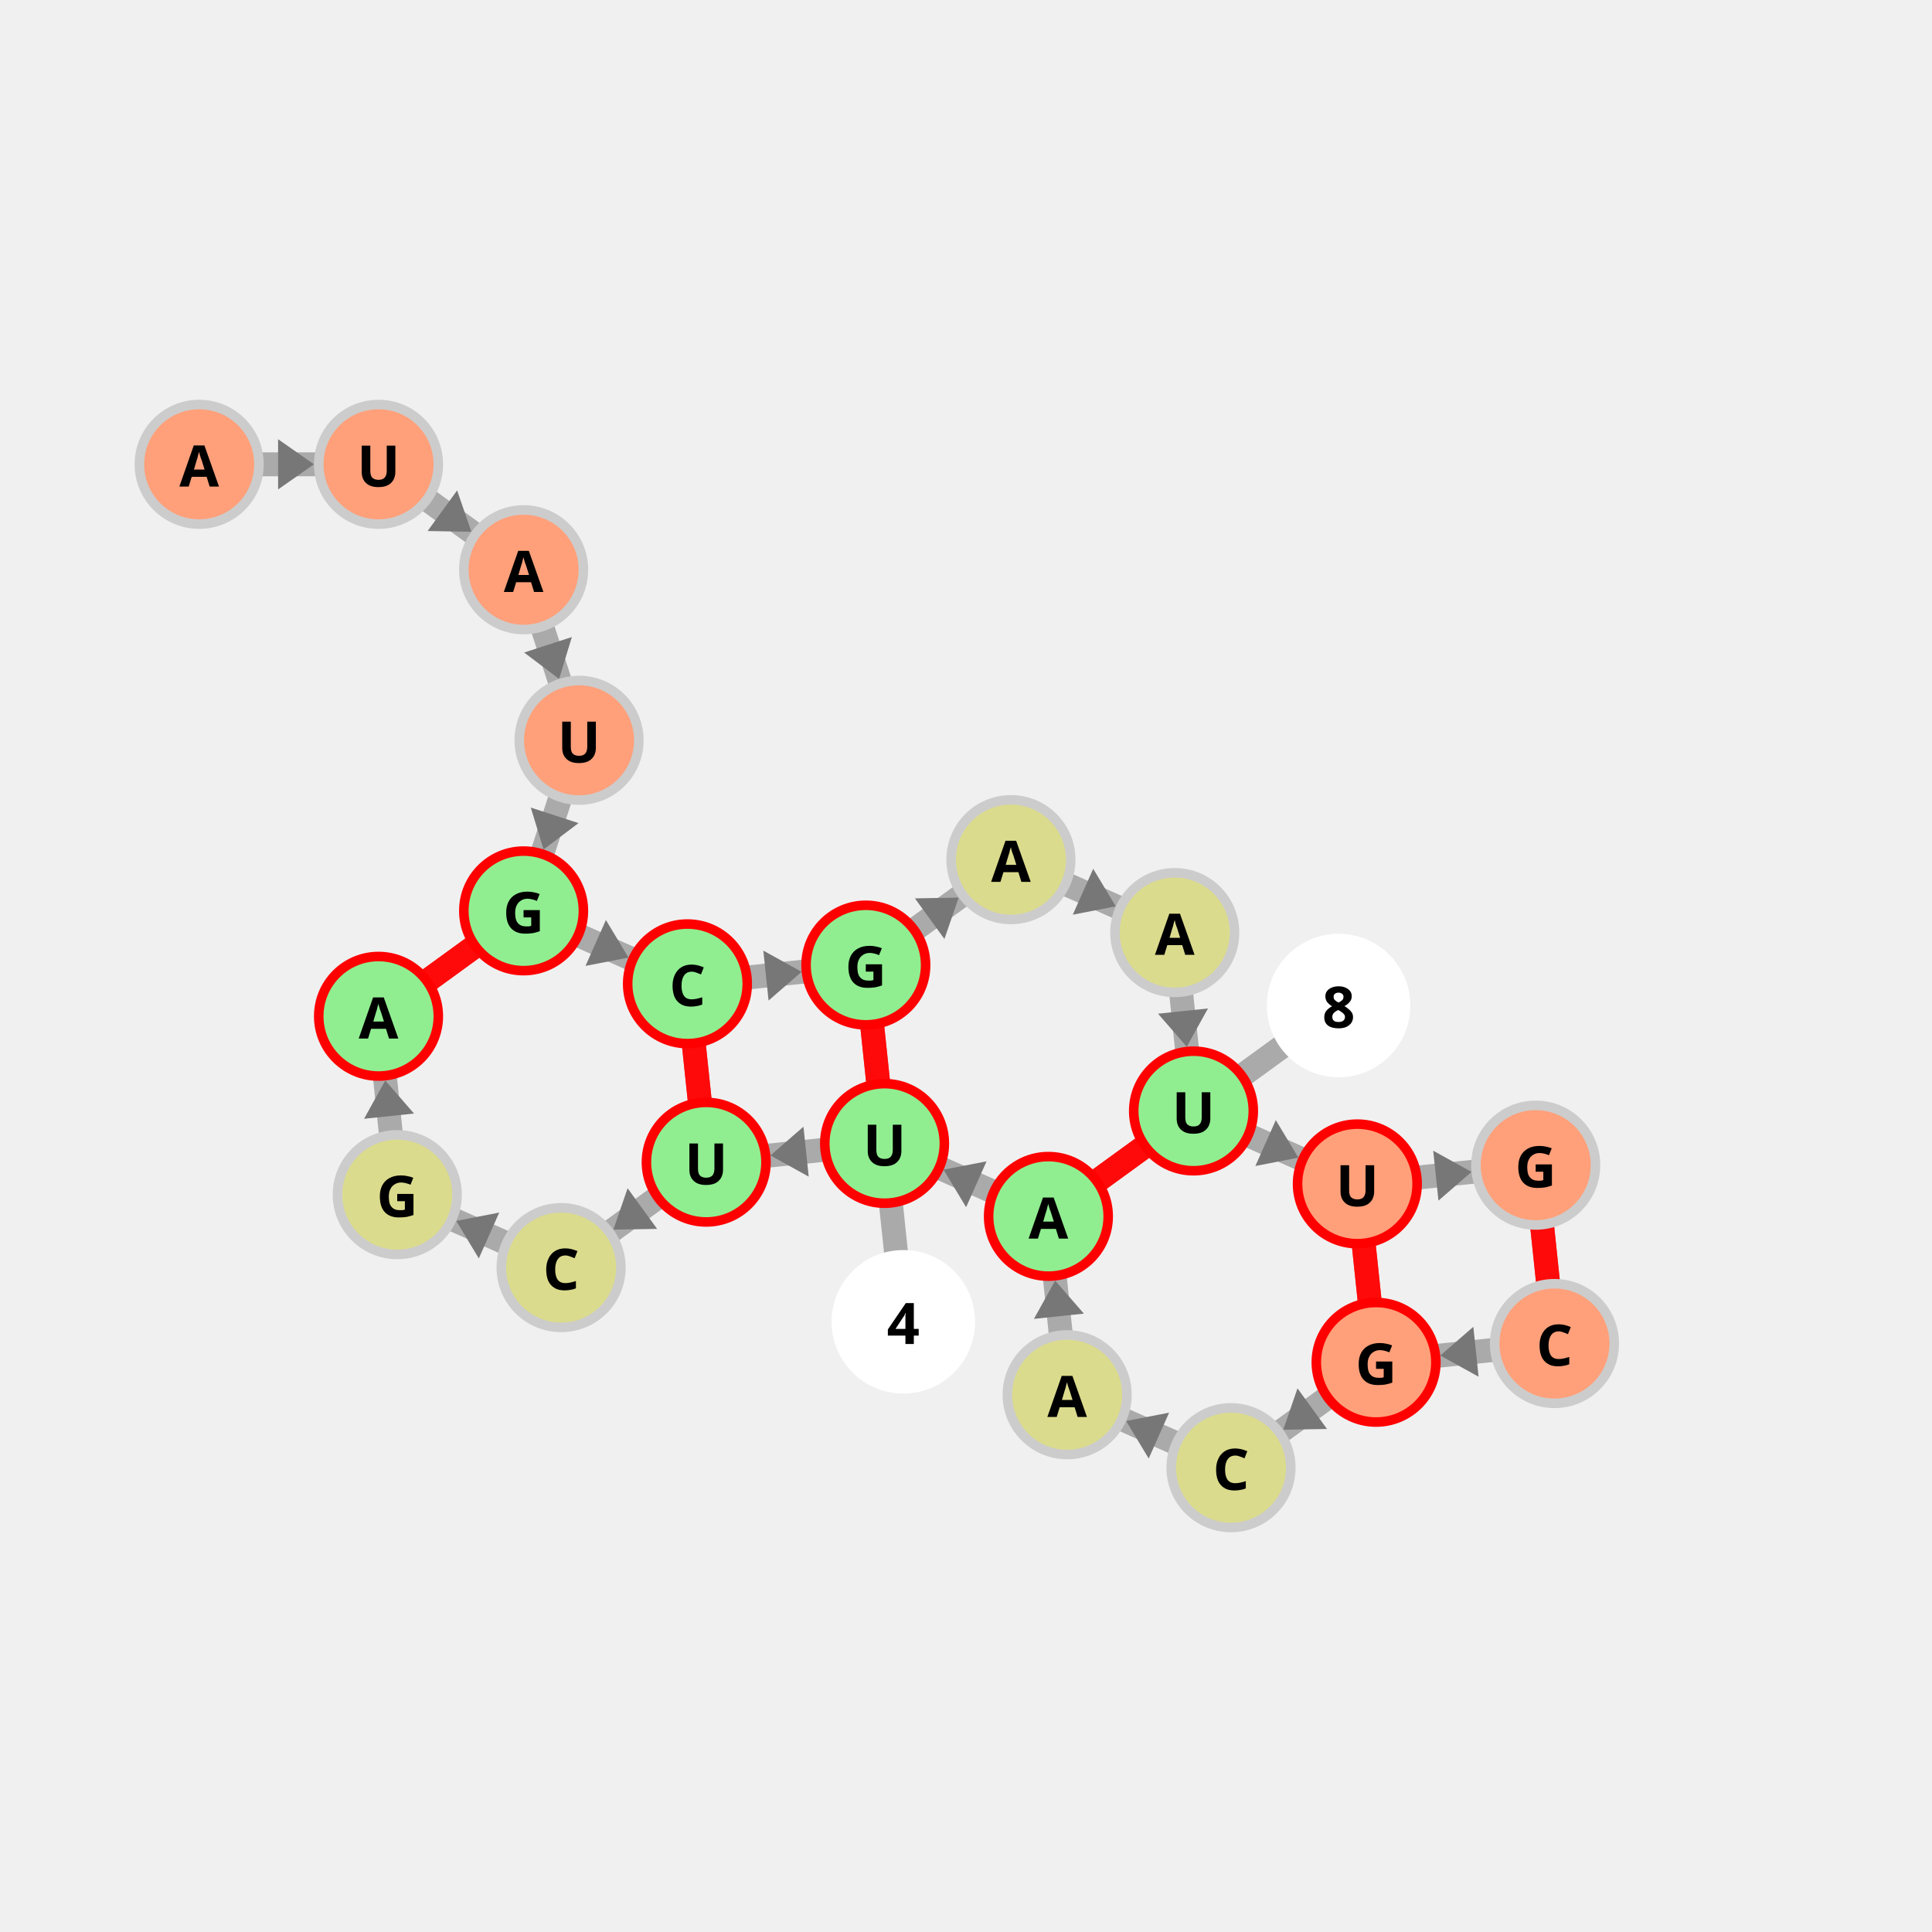
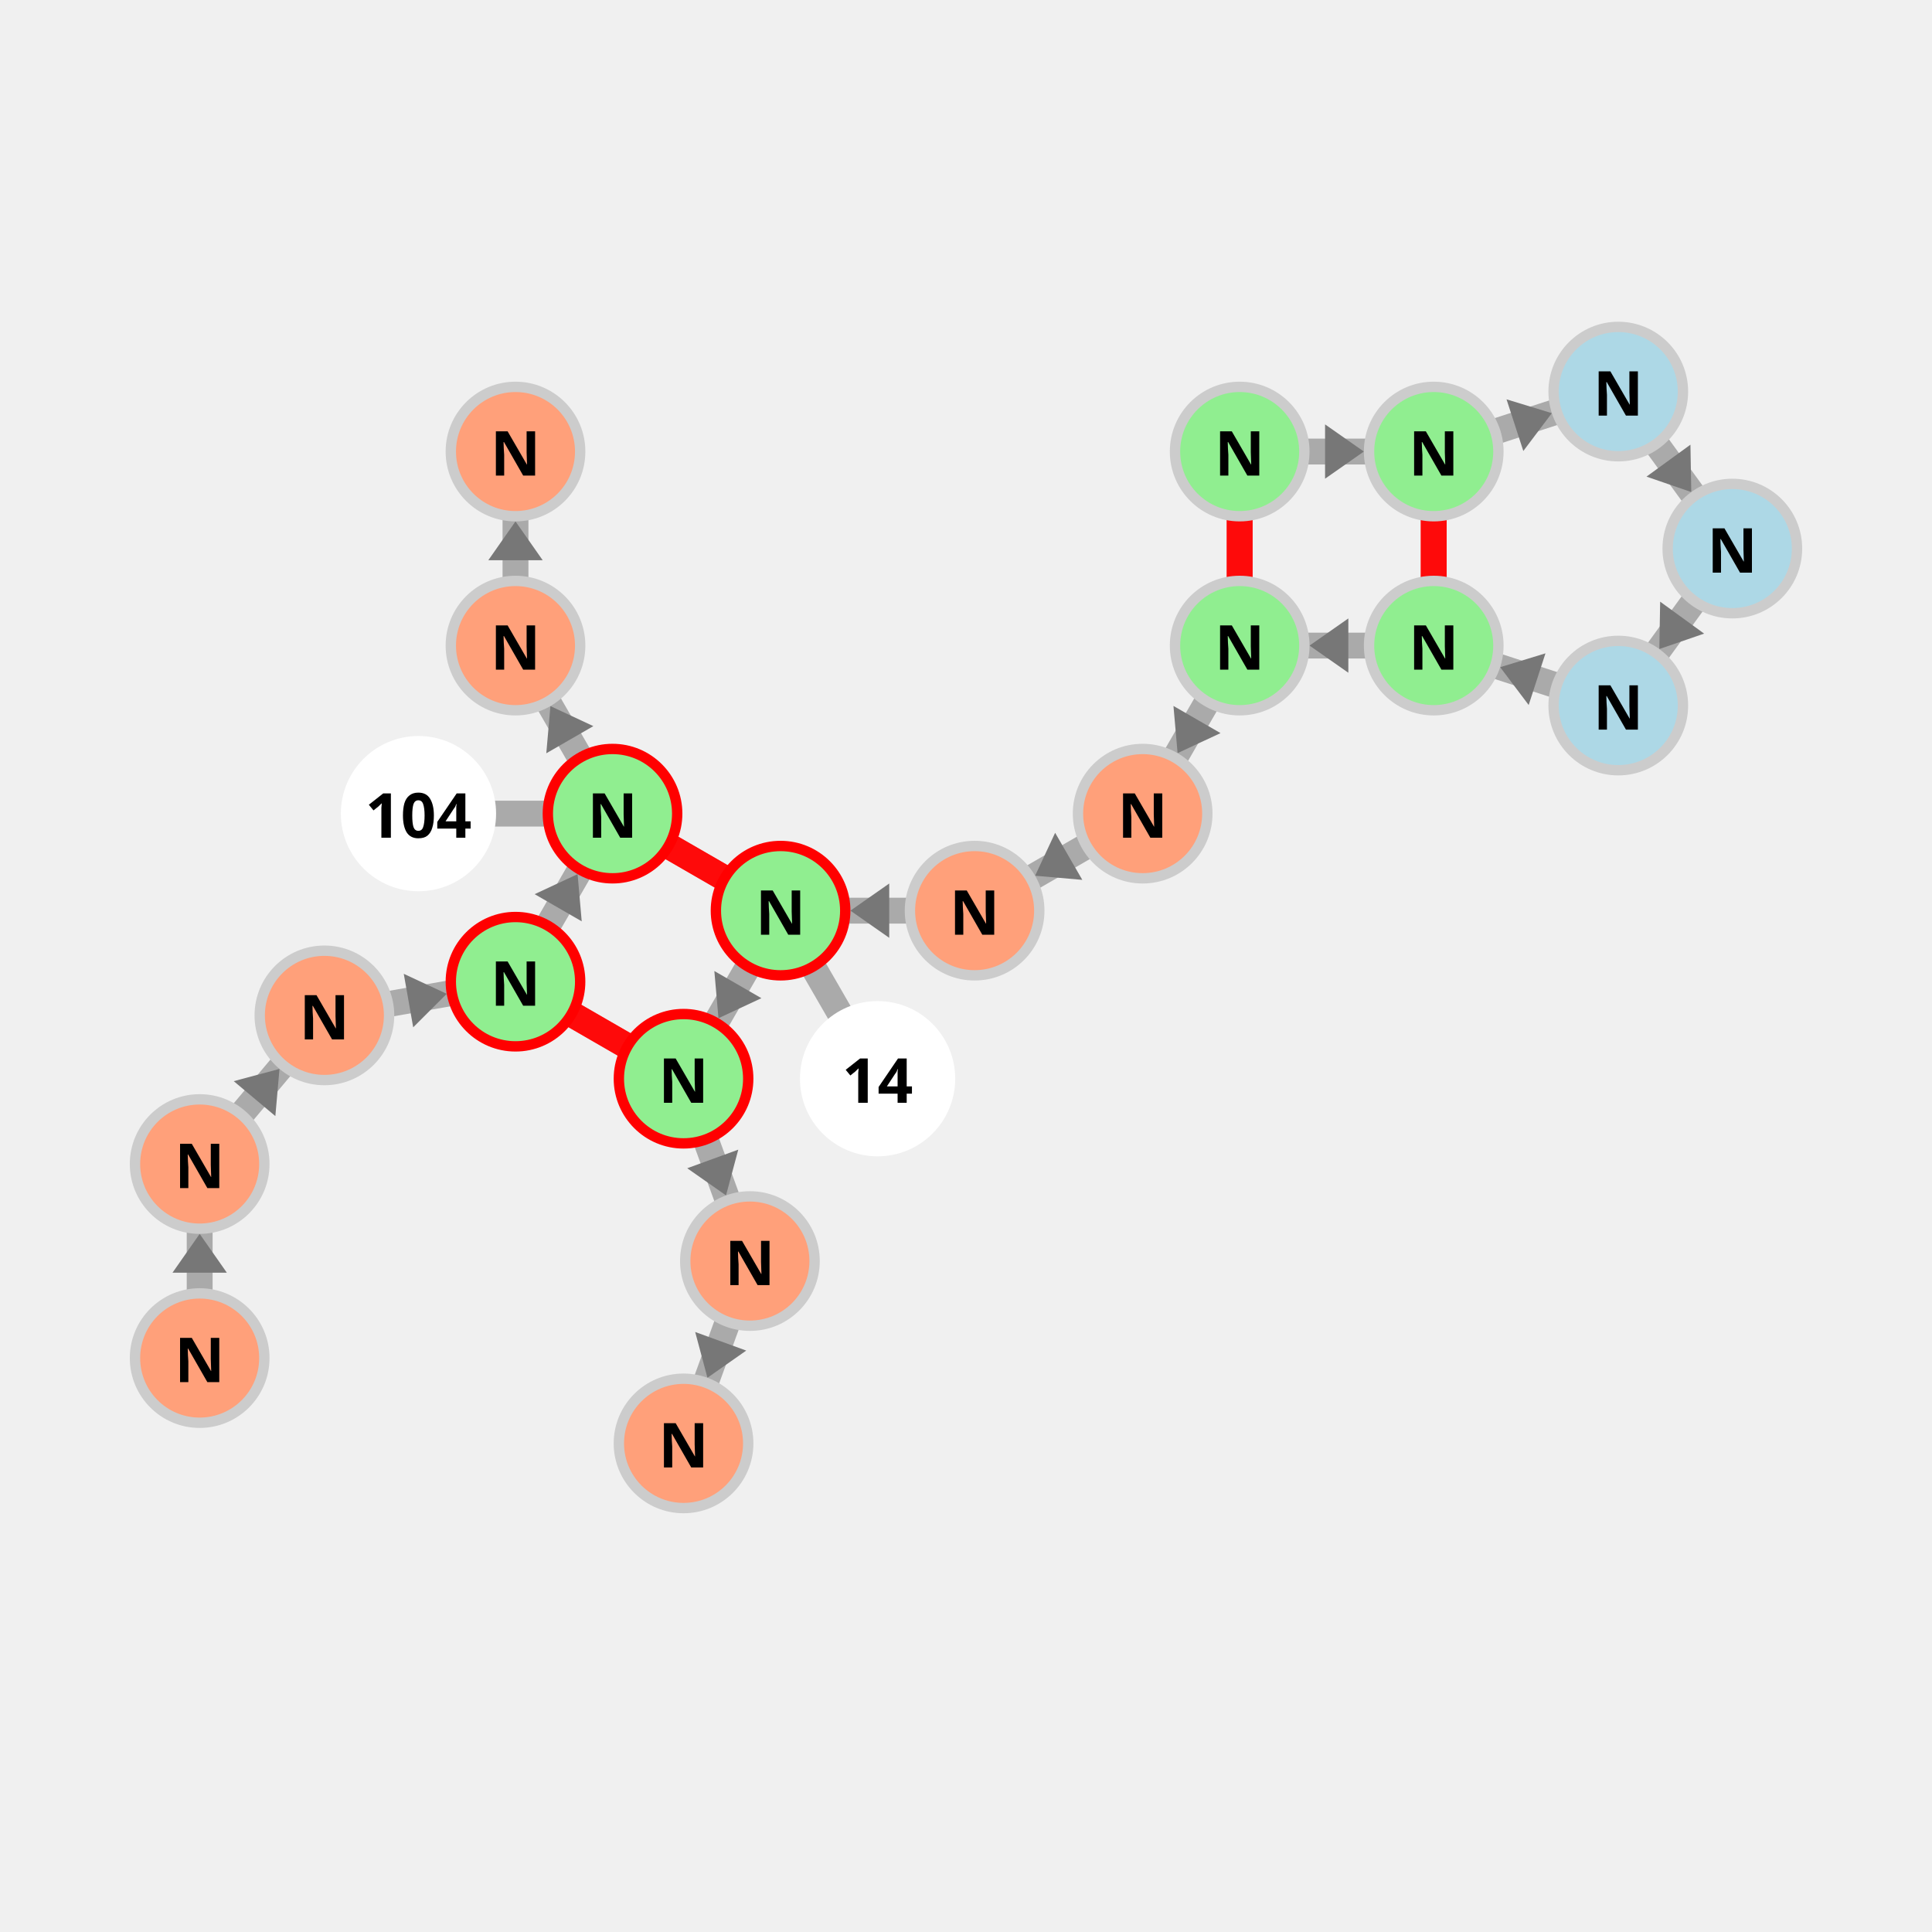
<svg xmlns="http://www.w3.org/2000/svg" viewBox="0 0 300 300">
  <style type="text/css">
 circle.fornac-node, polygon.fornac-node {
  stroke: #ccc;
  stroke-width: 0.8;
  opacity: 1;
  fill: white;
}

path.fornac-directionArrow {
  fill: #777;
  stroke: none;
  stroke-width: 0.8px;
}

g.fornac-plot {
    /* outline: 1px solid red; */
}

circle.fornac-node[base_type="a"] {
  fill: #dbdb8d;
}

circle.fornac-node[base_type="c"] {
  fill: #98df8a;
}

circle.fornac-node[base_type="g"] {
  fill: #ff9896;
}

circle.fornac-node[base_type="u"], circle.fornac-node[base_type="t"] {
  fill: #aec7e8;
}

.fornac-node &gt; text {
     pointer-events: none;
 }

circle.fornac-node[node_type="label"] {
    stroke: transparent;
    stroke-width: 0;
    fill: white;
    display: inline;
}

circle.fornac-node[node_type="protein"] {
    fill: gray;
    fill-opacity: 0.5;
    stroke-width: 4;
}

.fornac-selectedNode &gt; circle.fornac-node {
    stroke: red;
}

text.fornac-nodeLabel {
    font-weight: bold;
    font-family: Tahoma, Geneva, sans-serif;
    font-size: 0.4em;
    color: rgb(100,100,100);
    text-anchor: middle;
    alignment-baseline: middle;
    dominant-baseline: central;
    pointer-events: none;
    -webkit-touch-callout: none;
    -webkit-user-select: none;
    -khtml-user-select: none;
    -moz-user-select: none;
    -ms-user-select: none;
    user-select: none;
}

line.fornac-link {
  stroke: #999;
  stroke-opacity: 0.8;
  stroke-width: 2;
}

line.fornac-link[link_type="pseudoknot"] {
    stroke: red;
}

line.fornac-link[link_type="basepair"] {
  stroke: red;
}

line.fornac-link[link_type="intermolecule"] {
  stroke: blue;
}

line.fornac-link[link_type="chain_chain"] {
  stroke-dasharray: 3,3;
}

line.fornac-link[link_type="fake"] {
  stroke: green;
}

text.fornac-plotLabel {
    font-family: Tahoma, Geneva, sans-serif;
    font-weight: bolder;
    font-size: 1.2em;
    fill: rgba(200, 200, 200, 0.5);
    text-anchor: middle;
    alignment-baseline: central;
}

.fornac-transparent {
    fill: transparent;
    stroke-width: 0;
    stroke-opacity: 0;
    opacity: 0;
    visibility: hidden;
    pointer-events: none;
}

.fornac-dragLine {
  stroke: #999;
  stroke-width: 2;
  pointer-events: none;
}

.fornac-mouseEventHelper &gt; .extent {
  fill-opacity: .1;
  stroke: #fff;
  shape-rendering: crispEdges;
}

.d3-context-menu {
	position: absolute;
	display: none;
	background-color: #f2f2f2;
	border-radius: 4px;

	font-family: Arial, sans-serif;
	font-size: 14px;
	min-width: 150px;
	border: 1px solid #d4d4d4;

	z-index:1200;
}

.d3-context-menu ul {
	list-style-type: none;
	margin: 4px 0px;
	padding: 0px;
	cursor: default;
}

.d3-context-menu ul li {
	padding: 4px 16px;

	-webkit-touch-callout: none; /* iOS Safari */
	-webkit-user-select: none;   /* Chrome/Safari/Opera */
	-khtml-user-select: none;    /* Konqueror */
	-moz-user-select: none;      /* Firefox */
	-ms-user-select: none;       /* Internet Explorer/Edge */
	user-select: none;
}

.d3-context-menu ul li:hover {
	background-color: #4677f8;
	color: #fefefe;
}

.d3-context-menu-selected {
	background-color: #4677f8;
	color: #fefefe;
}

/*
	Header
*/

.d3-context-menu ul li.is-header
.d3-context-menu ul li.is-header:hover {
	background-color: #f2f2f2;
	color: #444;
	font-weight: bold;
	font-style: italic;
}

/*
	Disabled
*/

.d3-context-menu ul li.is-disabled
.d3-context-menu ul li.is-disabled:hover {
	background-color: #f2f2f2;
	color: #888;
	cursor: not-allowed;
}

/*
	Divider
*/

.d3-context-menu ul li.is-divider {
	padding: 0px 0px;
}

.d3-context-menu ul li.is-divider:hover {
	background-color: #f2f2f2;
}

.d3-context-menu ul hr {
	border: 0;
    height: 0;
    border-top: 1px solid rgba(0, 0, 0, 0.1);
    border-bottom: 1px solid rgba(255, 255, 255, 0.3);
}

/*# sourceMappingURL=fornac.css.map*/ 
</style>
-   <g class="fornac-plot" transform="translate(-154.7305,-113.5606)scale(1.856588,1.856588)">
+   <g class="fornac-plot" transform="translate(-8.377776,-130.7592)scale(2.008749,2.008749)">
    <g class="fornac-links">
+       <line class="link fornac-link" x1="100" y1="100" x2="100" y2="115" link_type="basepair" pointer-events="all" />
+       <line class="link fornac-link" x1="115" y1="100" x2="115" y2="115" link_type="basepair" pointer-events="all" />
      <line class="link fornac-link" x1="100" y1="100" x2="115" y2="100" link_type="backbone" pointer-events="all" />
-       <line class="link fornac-link" x1="115" y1="100" x2="127.135" y2="108.817" link_type="backbone" pointer-events="all" />
-       <line class="link fornac-link" x1="127.135" y1="108.817" x2="131.771" y2="123.083" link_type="backbone" pointer-events="all" />
-       <line class="link fornac-link" x1="127.135" y1="137.348" x2="115" y2="146.165" link_type="basepair" pointer-events="all" />
-       <line class="link fornac-link" x1="131.771" y1="123.083" x2="127.135" y2="137.348" link_type="backbone" pointer-events="all" />
-       <line class="link fornac-link" x1="140.838" y1="143.45" x2="142.406" y2="158.367" link_type="basepair" pointer-events="all" />
-       <line class="link fornac-link" x1="127.135" y1="137.348" x2="140.838" y2="143.45" link_type="backbone" pointer-events="all" />
-       <line class="link fornac-link" x1="155.756" y1="141.882" x2="157.324" y2="156.799" link_type="basepair" pointer-events="all" />
-       <line class="link fornac-link" x1="140.838" y1="143.45" x2="155.756" y2="141.882" link_type="backbone" pointer-events="all" />
-       <line class="link fornac-link" x1="155.756" y1="141.882" x2="167.892" y2="133.065" link_type="backbone" pointer-events="all" />
-       <line class="link fornac-link" x1="167.892" y1="133.065" x2="181.595" y2="139.166" link_type="backbone" pointer-events="all" />
-       <line class="link fornac-link" x1="183.163" y1="154.084" x2="171.027" y2="162.9" link_type="basepair" pointer-events="all" />
-       <line class="link fornac-link" x1="181.595" y1="139.166" x2="183.163" y2="154.084" link_type="backbone" pointer-events="all" />
-       <line class="link fornac-link" x1="196.866" y1="160.185" x2="198.434" y2="175.103" link_type="basepair" pointer-events="all" />
-       <line class="link fornac-link" x1="183.163" y1="154.084" x2="196.866" y2="160.185" link_type="backbone" pointer-events="all" />
-       <line class="link fornac-link" x1="211.784" y1="158.617" x2="213.352" y2="173.535" link_type="basepair" pointer-events="all" />
-       <line class="link fornac-link" x1="196.866" y1="160.185" x2="211.784" y2="158.617" link_type="backbone" pointer-events="all" />
-       <line class="link fornac-link" x1="213.352" y1="173.535" x2="211.784" y2="158.617" link_type="basepair" pointer-events="all" />
-       <line class="link fornac-link" x1="198.434" y1="175.103" x2="196.866" y2="160.185" link_type="basepair" pointer-events="all" />
-       <line class="link fornac-link" x1="213.352" y1="173.535" x2="198.434" y2="175.103" link_type="backbone" pointer-events="all" />
-       <line class="link fornac-link" x1="198.434" y1="175.103" x2="186.298" y2="183.919" link_type="backbone" pointer-events="all" />
-       <line class="link fornac-link" x1="186.298" y1="183.919" x2="172.595" y2="177.818" link_type="backbone" pointer-events="all" />
-       <line class="link fornac-link" x1="171.027" y1="162.9" x2="183.163" y2="154.084" link_type="basepair" pointer-events="all" />
-       <line class="link fornac-link" x1="172.595" y1="177.818" x2="171.027" y2="162.9" link_type="backbone" pointer-events="all" />
-       <line class="link fornac-link" x1="157.324" y1="156.799" x2="155.756" y2="141.882" link_type="basepair" pointer-events="all" />
-       <line class="link fornac-link" x1="171.027" y1="162.9" x2="157.324" y2="156.799" link_type="backbone" pointer-events="all" />
-       <line class="link fornac-link" x1="142.406" y1="158.367" x2="140.838" y2="143.45" link_type="basepair" pointer-events="all" />
-       <line class="link fornac-link" x1="157.324" y1="156.799" x2="142.406" y2="158.367" link_type="backbone" pointer-events="all" />
-       <line class="link fornac-link" x1="142.406" y1="158.367" x2="130.271" y2="167.184" link_type="backbone" pointer-events="all" />
-       <line class="link fornac-link" x1="130.271" y1="167.184" x2="116.568" y2="161.083" link_type="backbone" pointer-events="all" />
-       <line class="link fornac-link" x1="115" y1="146.165" x2="127.135" y2="137.348" link_type="basepair" pointer-events="all" />
-       <line class="link fornac-link" x1="116.568" y1="161.083" x2="115" y2="146.165" link_type="backbone" pointer-events="all" />
-       <line class="link fornac-link" x1="183.163" y1="154.084" x2="195.298" y2="145.267" link_type="label_link" pointer-events="all" />
-       <line class="link fornac-link" x1="157.324" y1="156.799" x2="158.892" y2="171.717" link_type="label_link" pointer-events="all" />
+       <line class="link fornac-link" x1="115" y1="100" x2="129.266" y2="95.365" link_type="backbone" pointer-events="all" />
+       <line class="link fornac-link" x1="129.266" y1="95.365" x2="138.083" y2="107.5" link_type="backbone" pointer-events="all" />
+       <line class="link fornac-link" x1="138.083" y1="107.5" x2="129.266" y2="119.635" link_type="backbone" pointer-events="all" />
+       <line class="link fornac-link" x1="115" y1="115" x2="115" y2="100" link_type="basepair" pointer-events="all" />
+       <line class="link fornac-link" x1="129.266" y1="119.635" x2="115" y2="115" link_type="backbone" pointer-events="all" />
+       <line class="link fornac-link" x1="100" y1="115" x2="100" y2="100" link_type="basepair" pointer-events="all" />
+       <line class="link fornac-link" x1="115" y1="115" x2="100" y2="115" link_type="backbone" pointer-events="all" />
+       <line class="link fornac-link" x1="100" y1="115" x2="92.5" y2="127.99" link_type="backbone" pointer-events="all" />
+       <line class="link fornac-link" x1="92.5" y1="127.99" x2="79.51" y2="135.49" link_type="backbone" pointer-events="all" />
+       <line class="link fornac-link" x1="64.51" y1="135.49" x2="51.519" y2="127.99" link_type="basepair" pointer-events="all" />
+       <line class="link fornac-link" x1="79.51" y1="135.49" x2="64.51" y2="135.49" link_type="backbone" pointer-events="all" />
+       <line class="link fornac-link" x1="57.01" y1="148.481" x2="44.019" y2="140.981" link_type="basepair" pointer-events="all" />
+       <line class="link fornac-link" x1="64.51" y1="135.49" x2="57.01" y2="148.481" link_type="backbone" pointer-events="all" />
+       <line class="link fornac-link" x1="57.01" y1="148.481" x2="62.14" y2="162.576" link_type="backbone" pointer-events="all" />
+       <line class="link fornac-link" x1="62.14" y1="162.576" x2="57.01" y2="176.672" link_type="backbone" pointer-events="all" />
+       <line class="link fornac-link" x1="19.605" y1="170.076" x2="19.605" y2="155.076" link_type="backbone" pointer-events="all" />
+       <line class="link fornac-link" x1="19.605" y1="155.076" x2="29.247" y2="143.585" link_type="backbone" pointer-events="all" />
+       <line class="link fornac-link" x1="44.019" y1="140.981" x2="57.01" y2="148.481" link_type="basepair" pointer-events="all" />
+       <line class="link fornac-link" x1="29.247" y1="143.585" x2="44.019" y2="140.981" link_type="backbone" pointer-events="all" />
+       <line class="link fornac-link" x1="51.519" y1="127.99" x2="64.51" y2="135.49" link_type="basepair" pointer-events="all" />
+       <line class="link fornac-link" x1="44.019" y1="140.981" x2="51.519" y2="127.99" link_type="backbone" pointer-events="all" />
+       <line class="link fornac-link" x1="51.519" y1="127.99" x2="44.019" y2="115" link_type="backbone" pointer-events="all" />
+       <line class="link fornac-link" x1="44.019" y1="115" x2="44.019" y2="100" link_type="backbone" pointer-events="all" />
+       <line class="link fornac-link" x1="64.51" y1="135.49" x2="72.01" y2="148.481" link_type="label_link" pointer-events="all" />
+       <line class="link fornac-link" x1="51.519" y1="127.99" x2="36.519" y2="127.99" link_type="label_link" pointer-events="all" />
    </g>
    <g class="fornac-nodes">
-       <g class="gnode" struct_name="empty" transform="translate(100,100)" num="n1" rnum="n24">
+       <g class="gnode" struct_name="empty" transform="translate(100,100)" num="n1" rnum="n22">
        <path class="fornac-directionArrow" node_num="1" />
-         <circle class="fornac-node" node_type="nucleotide" node_num="1" r="5" style="fill: lightsalmon;" />
-         <text class="fornac-nodeLabel" label_type="nucleotide">A</text>
-       </g>
-       <g class="gnode" struct_name="empty" transform="translate(115,100)" num="n2" rnum="n23">
+         <circle class="fornac-node" node_type="nucleotide" node_num="1" r="5" style="fill: lightgreen;" />
+         <text class="fornac-nodeLabel" label_type="nucleotide">N</text>
+       </g>
+       <g class="gnode" struct_name="empty" transform="translate(115,100)" num="n2" rnum="n21">
        <path class="fornac-directionArrow" node_num="2" d="M-8.4,-2.1L-5.4,0L-8.4,2.1" />
-         <circle class="fornac-node" node_type="nucleotide" node_num="2" r="5" style="fill: lightsalmon;" />
-         <text class="fornac-nodeLabel" label_type="nucleotide">U</text>
-       </g>
-       <g class="gnode" struct_name="empty" transform="translate(127.1353,108.8168)" num="n3" rnum="n22">
-         <path class="fornac-directionArrow" node_num="3" d="M-5.561,-6.636L-4.369,-3.174L-8.03,-3.238" />
-         <circle class="fornac-node" node_type="nucleotide" node_num="3" r="5" style="fill: lightsalmon;" />
-         <text class="fornac-nodeLabel" label_type="nucleotide">A</text>
-       </g>
-       <g class="gnode" struct_name="empty" transform="translate(131.7705,123.0826)" num="n4" rnum="n21">
-         <path class="fornac-directionArrow" node_num="4" d="M-0.599,-8.638L-1.669,-5.136L-4.593,-7.34" />
-         <circle class="fornac-node" node_type="nucleotide" node_num="4" r="5" style="fill: lightsalmon;" />
-         <text class="fornac-nodeLabel" label_type="nucleotide">U</text>
-       </g>
-       <g class="gnode" struct_name="empty" transform="translate(127.1353,137.3485)" num="n5" rnum="n20">
-         <path class="fornac-directionArrow" node_num="5" d="M4.593,-7.34L1.669,-5.136L0.599,-8.638" />
-         <circle class="fornac-node" node_type="nucleotide" node_num="5" r="5" style="fill: lightgreen;stroke: red;" />
-         <text class="fornac-nodeLabel" label_type="nucleotide">G</text>
-       </g>
-       <g class="gnode" struct_name="empty" transform="translate(140.8384,143.4495)" num="n6" rnum="n19">
-         <path class="fornac-directionArrow" node_num="6" d="M-6.82,-5.335L-4.933,-2.196L-8.528,-1.498" />
-         <circle class="fornac-node" node_type="nucleotide" node_num="6" r="5" style="fill: lightgreen;stroke: red;" />
-         <text class="fornac-nodeLabel" label_type="nucleotide">C</text>
-       </g>
-       <g class="gnode" struct_name="empty" transform="translate(155.7563,141.8816)" num="n7" rnum="n18">
-         <path class="fornac-directionArrow" node_num="7" d="M-8.573,-1.21L-5.37,0.564L-8.134,2.967" />
-         <circle class="fornac-node" node_type="nucleotide" node_num="7" r="5" style="fill: lightgreen;stroke: red;" />
-         <text class="fornac-nodeLabel" label_type="nucleotide">G</text>
-       </g>
-       <g class="gnode" struct_name="empty" transform="translate(167.8915,133.0648)" num="n8" rnum="n17">
-         <path class="fornac-directionArrow" node_num="8" d="M-8.03,3.238L-4.369,3.174L-5.561,6.636" />
-         <circle class="fornac-node" node_type="nucleotide" node_num="8" r="5" style="fill: rgb(219, 219, 141);" />
-         <text class="fornac-nodeLabel" label_type="nucleotide">A</text>
-       </g>
-       <g class="gnode" struct_name="empty" transform="translate(181.5947,139.1659)" num="n9" rnum="n16">
-         <path class="fornac-directionArrow" node_num="9" d="M-6.82,-5.335L-4.933,-2.196L-8.528,-1.498" />
-         <circle class="fornac-node" node_type="nucleotide" node_num="9" r="5" style="fill: rgb(219, 219, 141);" />
-         <text class="fornac-nodeLabel" label_type="nucleotide">A</text>
-       </g>
-       <g class="gnode" struct_name="empty" transform="translate(183.1626,154.0837)" num="n10" rnum="n15">
-         <path class="fornac-directionArrow" node_num="10" d="M1.21,-8.573L-0.564,-5.37L-2.967,-8.134" />
+         <circle class="fornac-node" node_type="nucleotide" node_num="2" r="5" style="fill: lightgreen;" />
+         <text class="fornac-nodeLabel" label_type="nucleotide">N</text>
+       </g>
+       <g class="gnode" struct_name="empty" transform="translate(129.2658,95.36475)" num="n3" rnum="n20">
+         <path class="fornac-directionArrow" node_num="3" d="M-8.638,0.599L-5.136,1.669L-7.34,4.593" />
+         <circle class="fornac-node" node_type="nucleotide" node_num="3" r="5" style="fill: lightblue;" />
+         <text class="fornac-nodeLabel" label_type="nucleotide">N</text>
+       </g>
+       <g class="gnode" struct_name="empty" transform="translate(138.0826,107.5)" num="n4" rnum="n19">
+         <path class="fornac-directionArrow" node_num="4" d="M-3.238,-8.03L-3.174,-4.369L-6.636,-5.561" />
+         <circle class="fornac-node" node_type="nucleotide" node_num="4" r="5" style="fill: lightblue;" />
+         <text class="fornac-nodeLabel" label_type="nucleotide">N</text>
+       </g>
+       <g class="gnode" struct_name="empty" transform="translate(129.2658,119.6353)" num="n5" rnum="n18">
+         <path class="fornac-directionArrow" node_num="5" d="M6.636,-5.561L3.174,-4.369L3.238,-8.03" />
+         <circle class="fornac-node" node_type="nucleotide" node_num="5" r="5" style="fill: lightblue;" />
+         <text class="fornac-nodeLabel" label_type="nucleotide">N</text>
+       </g>
+       <g class="gnode" struct_name="empty" transform="translate(115,115)" num="n6" rnum="n17">
+         <path class="fornac-directionArrow" node_num="6" d="M7.34,4.593L5.136,1.669L8.638,0.599" />
+         <circle class="fornac-node" node_type="nucleotide" node_num="6" r="5" style="fill: lightgreen;" />
+         <text class="fornac-nodeLabel" label_type="nucleotide">N</text>
+       </g>
+       <g class="gnode" struct_name="empty" transform="translate(100,115)" num="n7" rnum="n16">
+         <path class="fornac-directionArrow" node_num="7" d="M8.4,2.1L5.4,0L8.4,-2.1" />
+         <circle class="fornac-node" node_type="nucleotide" node_num="7" r="5" style="fill: lightgreen;" />
+         <text class="fornac-nodeLabel" label_type="nucleotide">N</text>
+       </g>
+       <g class="gnode" struct_name="empty" transform="translate(92.5,127.9904)" num="n8" rnum="n15">
+         <path class="fornac-directionArrow" node_num="8" d="M6.019,-6.225L2.7,-4.677L2.381,-8.325" />
+         <circle class="fornac-node" node_type="nucleotide" node_num="8" r="5" style="fill: lightsalmon;" />
+         <text class="fornac-nodeLabel" label_type="nucleotide">N</text>
+       </g>
+       <g class="gnode" struct_name="empty" transform="translate(79.50962,135.4904)" num="n9" rnum="n14">
+         <path class="fornac-directionArrow" node_num="9" d="M8.325,-2.381L4.677,-2.7L6.225,-6.019" />
+         <circle class="fornac-node" node_type="nucleotide" node_num="9" r="5" style="fill: lightsalmon;" />
+         <text class="fornac-nodeLabel" label_type="nucleotide">N</text>
+       </g>
+       <g class="gnode" struct_name="empty" transform="translate(64.50962,135.4904)" num="n10" rnum="n13">
+         <path class="fornac-directionArrow" node_num="10" d="M8.4,2.1L5.4,-1.0231815394945444e-14L8.4,-2.1" />
        <circle class="fornac-node" node_type="nucleotide" node_num="10" r="5" style="fill: lightgreen;stroke: red;" />
-         <text class="fornac-nodeLabel" label_type="nucleotide">U</text>
-       </g>
-       <g class="gnode" struct_name="empty" transform="translate(196.8658,160.1847)" num="n11" rnum="n14">
-         <path class="fornac-directionArrow" node_num="11" d="M-6.82,-5.335L-4.933,-2.196L-8.528,-1.498" />
-         <circle class="fornac-node" node_type="nucleotide" node_num="11" r="5" style="fill: lightsalmon;stroke: red;" />
-         <text class="fornac-nodeLabel" label_type="nucleotide">U</text>
-       </g>
-       <g class="gnode" struct_name="empty" transform="translate(211.7836,158.6168)" num="n12" rnum="n13">
-         <path class="fornac-directionArrow" node_num="12" d="M-8.573,-1.21L-5.37,0.564L-8.134,2.967" />
+         <text class="fornac-nodeLabel" label_type="nucleotide">N</text>
+       </g>
+       <g class="gnode" struct_name="empty" transform="translate(57.00962,148.4808)" num="n11" rnum="n12">
+         <path class="fornac-directionArrow" node_num="11" d="M6.019,-6.225L2.7,-4.677L2.381,-8.325" />
+         <circle class="fornac-node" node_type="nucleotide" node_num="11" r="5" style="fill: lightgreen;stroke: red;" />
+         <text class="fornac-nodeLabel" label_type="nucleotide">N</text>
+       </g>
+       <g class="gnode" struct_name="empty" transform="translate(62.13992,162.5762)" num="n12" rnum="n11">
+         <path class="fornac-directionArrow" node_num="12" d="M-0.9,-8.612L-1.847,-5.074L-4.846,-7.175" />
        <circle class="fornac-node" node_type="nucleotide" node_num="12" r="5" style="fill: lightsalmon;" />
-         <text class="fornac-nodeLabel" label_type="nucleotide">G</text>
-       </g>
-       <g class="gnode" struct_name="empty" transform="translate(226.7015,157.0489)" num="n13" rnum="n12">
-         <text class="fornac-nodeLabel" label_type="middle" />
-       </g>
-       <g class="gnode" struct_name="empty" transform="translate(228.2694,171.9667)" num="n14" rnum="n11">
-         <text class="fornac-nodeLabel" label_type="middle" />
-       </g>
-       <g class="gnode" struct_name="empty" transform="translate(213.3516,173.5346)" num="n15" rnum="n10">
-         <path class="fornac-directionArrow" node_num="15" />
-         <circle class="fornac-node" node_type="nucleotide" node_num="15" r="5" style="fill: lightsalmon;" />
-         <text class="fornac-nodeLabel" label_type="nucleotide">C</text>
-       </g>
-       <g class="gnode" struct_name="empty" transform="translate(198.4337,175.1026)" num="n16" rnum="n9">
-         <path class="fornac-directionArrow" node_num="16" d="M8.573,1.21L5.37,-0.564L8.134,-2.967" />
-         <circle class="fornac-node" node_type="nucleotide" node_num="16" r="5" style="fill: lightsalmon;stroke: red;" />
-         <text class="fornac-nodeLabel" label_type="nucleotide">G</text>
-       </g>
-       <g class="gnode" struct_name="empty" transform="translate(186.2985,183.9194)" num="n17" rnum="n8">
-         <path class="fornac-directionArrow" node_num="17" d="M8.03,-3.238L4.369,-3.174L5.561,-6.636" />
-         <circle class="fornac-node" node_type="nucleotide" node_num="17" r="5" style="fill: rgb(219, 219, 141);" />
-         <text class="fornac-nodeLabel" label_type="nucleotide">C</text>
-       </g>
-       <g class="gnode" struct_name="empty" transform="translate(172.5953,177.8183)" num="n18" rnum="n7">
-         <path class="fornac-directionArrow" node_num="18" d="M6.82,5.335L4.933,2.196L8.528,1.498" />
-         <circle class="fornac-node" node_type="nucleotide" node_num="18" r="5" style="fill: rgb(219, 219, 141);" />
-         <text class="fornac-nodeLabel" label_type="nucleotide">A</text>
-       </g>
-       <g class="gnode" struct_name="empty" transform="translate(171.0274,162.9005)" num="n19" rnum="n6">
-         <path class="fornac-directionArrow" node_num="19" d="M-1.21,8.573L0.564,5.37L2.967,8.134" />
+         <text class="fornac-nodeLabel" label_type="nucleotide">N</text>
+       </g>
+       <g class="gnode" struct_name="empty" transform="translate(57.00962,176.6715)" num="n13" rnum="n10">
+         <path class="fornac-directionArrow" node_num="13" d="M4.846,-7.175L1.847,-5.074L0.9,-8.612" />
+         <circle class="fornac-node" node_type="nucleotide" node_num="13" r="5" style="fill: lightsalmon;" />
+         <text class="fornac-nodeLabel" label_type="nucleotide">N</text>
+       </g>
+       <g class="gnode" struct_name="empty" transform="translate(44.01924,184.1715)" num="n14" rnum="n9">
+         <text class="fornac-nodeLabel" label_type="middle" />
+       </g>
+       <g class="gnode" struct_name="empty" transform="translate(29.24712,181.5668)" num="n15" rnum="n8">
+         <text class="fornac-nodeLabel" label_type="middle" />
+       </g>
+       <g class="gnode" struct_name="empty" transform="translate(19.60531,170.0762)" num="n16" rnum="n7">
+         <path class="fornac-directionArrow" node_num="16" />
+         <circle class="fornac-node" node_type="nucleotide" node_num="16" r="5" style="fill: lightsalmon;" />
+         <text class="fornac-nodeLabel" label_type="nucleotide">N</text>
+       </g>
+       <g class="gnode" struct_name="empty" transform="translate(19.60531,155.0762)" num="n17" rnum="n6">
+         <path class="fornac-directionArrow" node_num="17" d="M-2.1,8.4L6.394884621840902e-15,5.4L2.1,8.4" />
+         <circle class="fornac-node" node_type="nucleotide" node_num="17" r="5" style="fill: lightsalmon;" />
+         <text class="fornac-nodeLabel" label_type="nucleotide">N</text>
+       </g>
+       <g class="gnode" struct_name="empty" transform="translate(29.24712,143.5855)" num="n18" rnum="n5">
+         <path class="fornac-directionArrow" node_num="18" d="M-7.008,5.085L-3.471,4.137L-3.791,7.785" />
+         <circle class="fornac-node" node_type="nucleotide" node_num="18" r="5" style="fill: lightsalmon;" />
+         <text class="fornac-nodeLabel" label_type="nucleotide">N</text>
+       </g>
+       <g class="gnode" struct_name="empty" transform="translate(44.01924,140.9808)" num="n19" rnum="n4">
+         <path class="fornac-directionArrow" node_num="19" d="M-8.637,-0.609L-5.318,0.938L-7.908,3.527" />
        <circle class="fornac-node" node_type="nucleotide" node_num="19" r="5" style="fill: lightgreen;stroke: red;" />
-         <text class="fornac-nodeLabel" label_type="nucleotide">A</text>
-       </g>
-       <g class="gnode" struct_name="empty" transform="translate(157.3242,156.7994)" num="n20" rnum="n5">
-         <path class="fornac-directionArrow" node_num="20" d="M6.82,5.335L4.933,2.196L8.528,1.498" />
+         <text class="fornac-nodeLabel" label_type="nucleotide">N</text>
+       </g>
+       <g class="gnode" struct_name="empty" transform="translate(51.51924,127.9904)" num="n20" rnum="n3">
+         <path class="fornac-directionArrow" node_num="20" d="M-6.019,6.225L-2.7,4.677L-2.381,8.325" />
        <circle class="fornac-node" node_type="nucleotide" node_num="20" r="5" style="fill: lightgreen;stroke: red;" />
-         <text class="fornac-nodeLabel" label_type="nucleotide">U</text>
-       </g>
-       <g class="gnode" struct_name="empty" transform="translate(142.4064,158.3674)" num="n21" rnum="n4">
-         <path class="fornac-directionArrow" node_num="21" d="M8.573,1.21L5.37,-0.564L8.134,-2.967" />
-         <circle class="fornac-node" node_type="nucleotide" node_num="21" r="5" style="fill: lightgreen;stroke: red;" />
-         <text class="fornac-nodeLabel" label_type="nucleotide">U</text>
-       </g>
-       <g class="gnode" struct_name="empty" transform="translate(130.2711,167.1841)" num="n22" rnum="n3">
-         <path class="fornac-directionArrow" node_num="22" d="M8.03,-3.238L4.369,-3.174L5.561,-6.636" />
-         <circle class="fornac-node" node_type="nucleotide" node_num="22" r="5" style="fill: rgb(219, 219, 141);" />
-         <text class="fornac-nodeLabel" label_type="nucleotide">C</text>
-       </g>
-       <g class="gnode" struct_name="empty" transform="translate(116.5679,161.0831)" num="n23" rnum="n2">
-         <path class="fornac-directionArrow" node_num="23" d="M6.82,5.335L4.933,2.196L8.528,1.498" />
-         <circle class="fornac-node" node_type="nucleotide" node_num="23" r="5" style="fill: rgb(219, 219, 141);" />
-         <text class="fornac-nodeLabel" label_type="nucleotide">G</text>
-       </g>
-       <g class="gnode" struct_name="empty" transform="translate(115,146.1653)" num="n24" rnum="n1">
-         <path class="fornac-directionArrow" node_num="24" d="M-1.21,8.573L0.564,5.37L2.967,8.134" />
-         <circle class="fornac-node" node_type="nucleotide" node_num="24" r="5" style="fill: lightgreen;stroke: red;" />
-         <text class="fornac-nodeLabel" label_type="nucleotide">A</text>
-       </g>
-       <g class="gnode" struct_name="empty" transform="translate(195.2979,145.2669)" num="n-1" rnum="n26">
+         <text class="fornac-nodeLabel" label_type="nucleotide">N</text>
+       </g>
+       <g class="gnode" struct_name="empty" transform="translate(44.01924,115)" num="n21" rnum="n2">
+         <path class="fornac-directionArrow" node_num="21" d="M2.381,8.325L2.7,4.677L6.019,6.225" />
+         <circle class="fornac-node" node_type="nucleotide" node_num="21" r="5" style="fill: lightsalmon;" />
+         <text class="fornac-nodeLabel" label_type="nucleotide">N</text>
+       </g>
+       <g class="gnode" struct_name="empty" transform="translate(44.01924,100)" num="n22" rnum="n1">
+         <path class="fornac-directionArrow" node_num="22" d="M-2.1,8.4L1.0231815394945444e-14,5.4L2.1,8.4" />
+         <circle class="fornac-node" node_type="nucleotide" node_num="22" r="5" style="fill: lightsalmon;" />
+         <text class="fornac-nodeLabel" label_type="nucleotide">N</text>
+       </g>
+       <g class="gnode" struct_name="empty" transform="translate(72.00962,148.4808)" num="n-1" rnum="n24">
        <circle class="fornac-node" r="6" node_type="label" node_num="-1" />
-         <text class="fornac-nodeLabel" label_type="label">8</text>
-       </g>
-       <g class="gnode" struct_name="empty" transform="translate(158.8921,171.7173)" num="n-1" rnum="n26">
+         <text class="fornac-nodeLabel" label_type="label">14</text>
+       </g>
+       <g class="gnode" struct_name="empty" transform="translate(36.51924,127.9904)" num="n-1" rnum="n24">
        <circle class="fornac-node" r="6" node_type="label" node_num="-1" />
-         <text class="fornac-nodeLabel" label_type="label">4</text>
-       </g>
-       <g class="gnode" transform="translate(149.0813,150.1245)" num="n-1" rnum="n26">
-         <text class="fornac-nodeLabel" label_type="middle" />
-       </g>
-       <g class="gnode" transform="translate(205.1087,166.8597)" num="n-1" rnum="n26">
-         <text class="fornac-nodeLabel" label_type="middle" />
-       </g>
-       <g class="gnode" transform="translate(115,146.1653)" num="n-3" rnum="n28">
-         <text class="fornac-nodeLabel" label_type="middle" />
-       </g>
-       <g class="gnode" transform="translate(100,100)" num="n-2" rnum="n27">
-         <text class="fornac-nodeLabel" label_type="middle" />
-       </g>
-       <g class="gnode" transform="translate(119.3402,119.2355)" num="n-1" rnum="n26">
-         <text class="fornac-nodeLabel" label_type="middle" />
-       </g>
-       <g class="gnode" transform="translate(220.0265,165.2918)" num="n-1" rnum="n26">
-         <text class="fornac-nodeLabel" label_type="middle" />
-       </g>
-       <g class="gnode" transform="translate(128.7032,152.2663)" num="n-1" rnum="n26">
-         <text class="fornac-nodeLabel" label_type="middle" />
-       </g>
-       <g class="gnode" transform="translate(169.4594,147.9826)" num="n-1" rnum="n26">
-         <text class="fornac-nodeLabel" label_type="middle" />
-       </g>
-       <g class="gnode" transform="translate(184.7306,169.0015)" num="n-1" rnum="n26">
+         <text class="fornac-nodeLabel" label_type="label">104</text>
+       </g>
+       <g class="gnode" transform="translate(107.5,107.5)" num="n-1" rnum="n24">
+         <text class="fornac-nodeLabel" label_type="middle" />
+       </g>
+       <g class="gnode" transform="translate(54.26443,138.2356)" num="n-1" rnum="n24">
+         <text class="fornac-nodeLabel" label_type="middle" />
+       </g>
+       <g class="gnode" transform="translate(44.01924,100)" num="n-3" rnum="n26">
+         <text class="fornac-nodeLabel" label_type="middle" />
+       </g>
+       <g class="gnode" transform="translate(100,100)" num="n-2" rnum="n25">
+         <text class="fornac-nodeLabel" label_type="middle" />
+       </g>
+       <g class="gnode" transform="translate(72.00962,119.6202)" num="n-1" rnum="n24">
+         <text class="fornac-nodeLabel" label_type="middle" />
+       </g>
+       <g class="gnode" transform="translate(40.21139,162.5762)" num="n-1" rnum="n24">
+         <text class="fornac-nodeLabel" label_type="middle" />
+       </g>
+       <g class="gnode" transform="translate(125.3229,107.5)" num="n-1" rnum="n24">
        <text class="fornac-nodeLabel" label_type="middle" />
      </g>
    </g>
  </g>
</svg>
